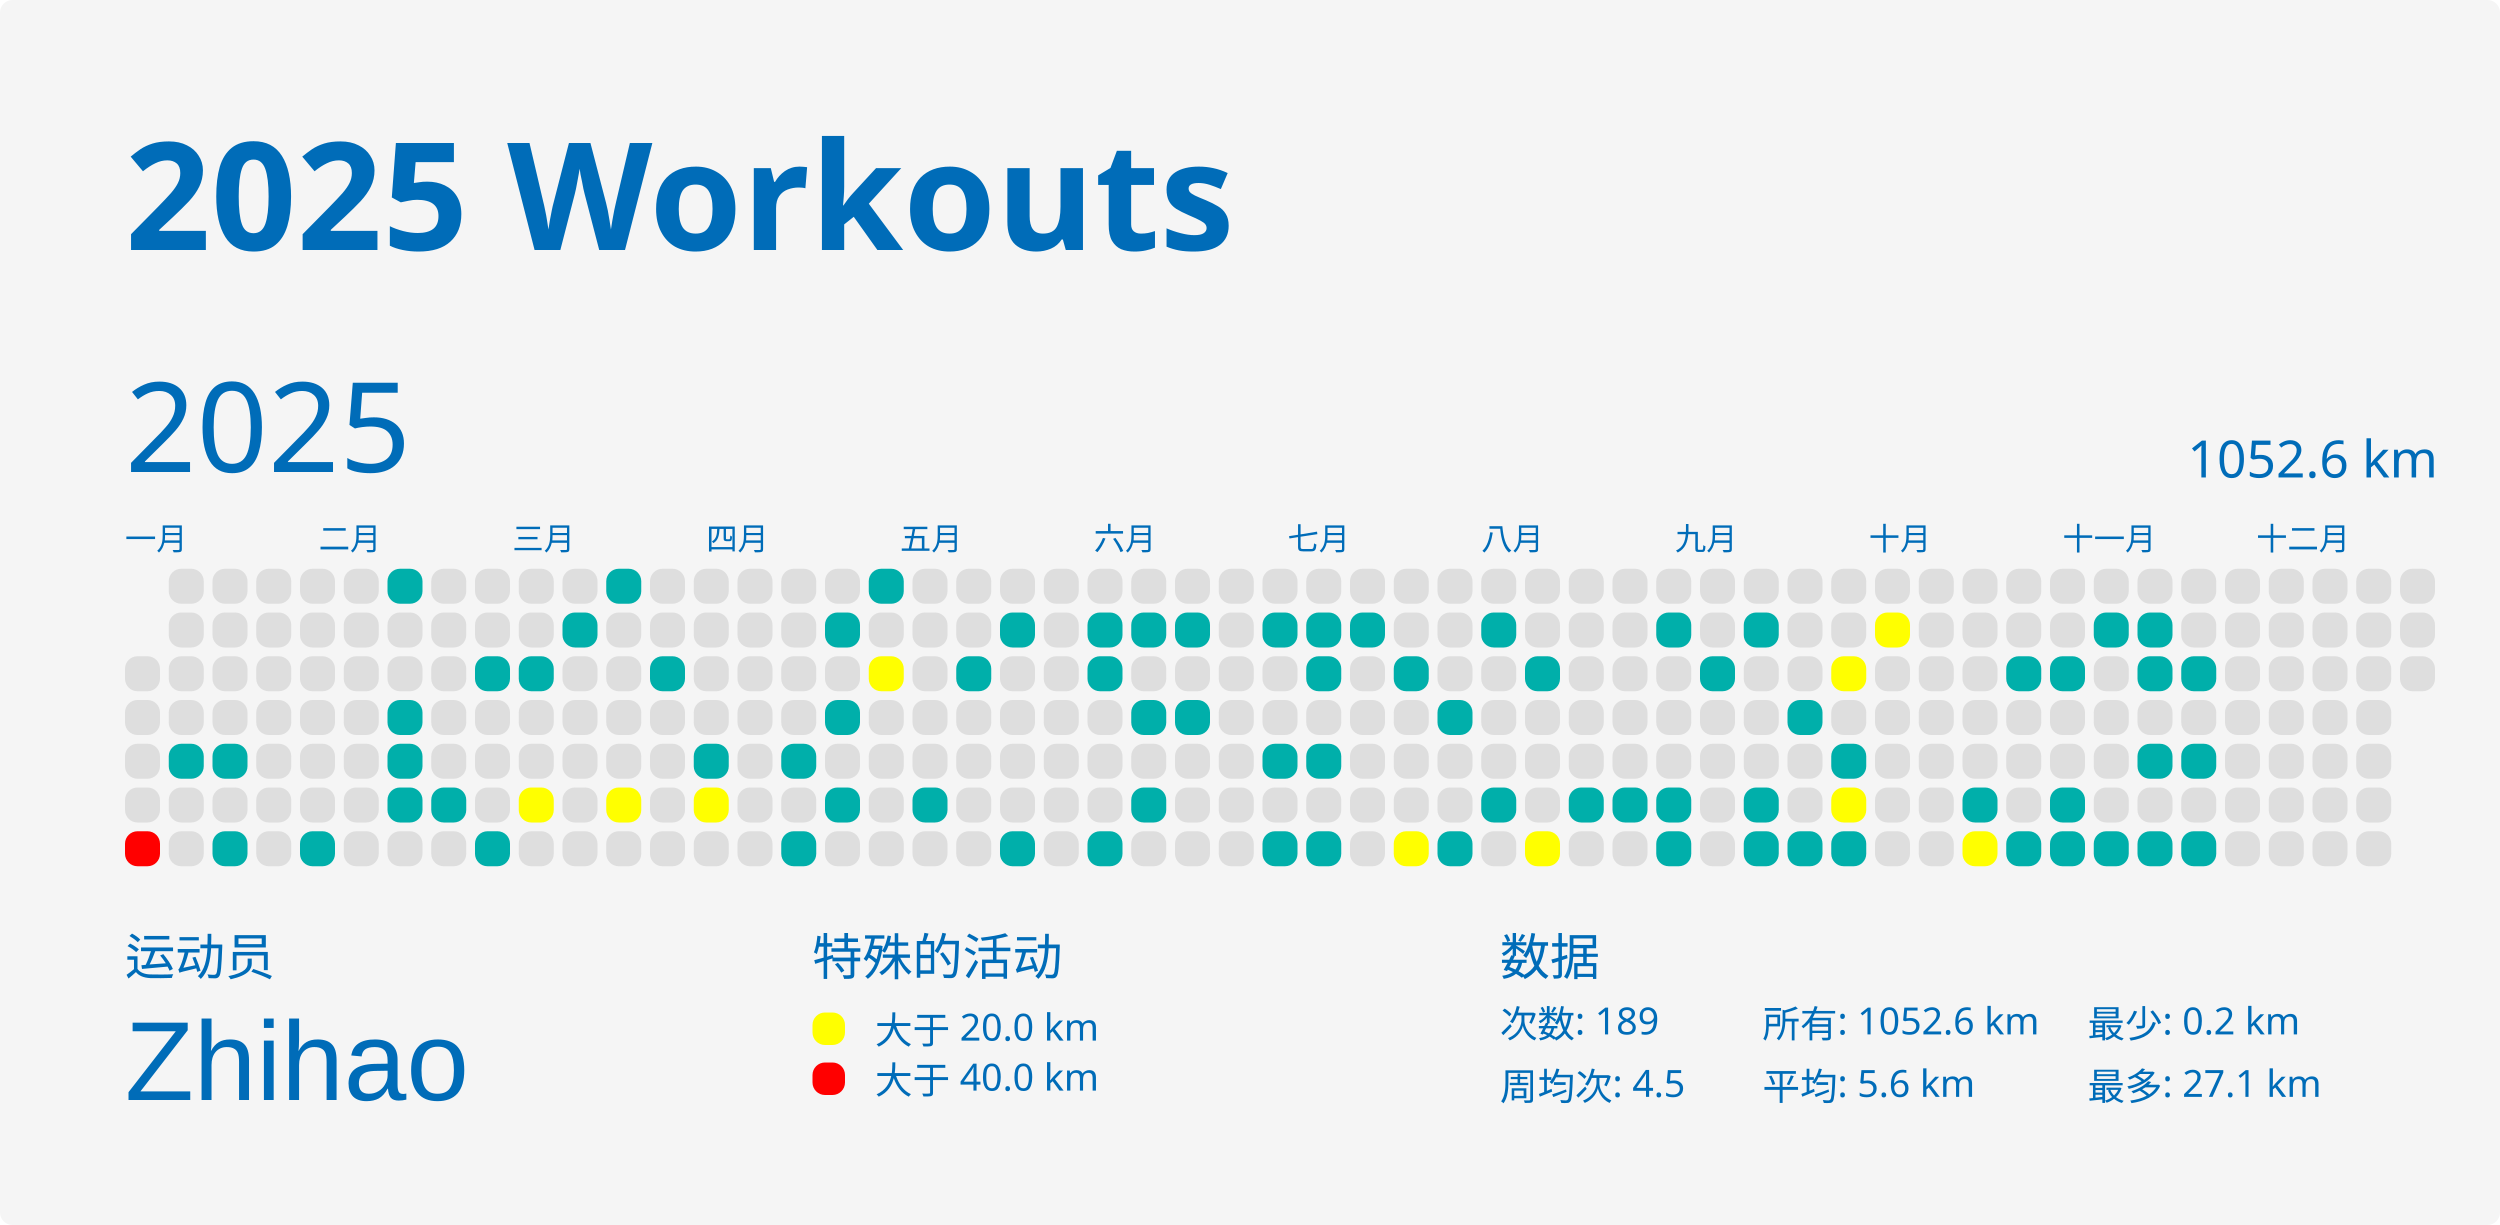
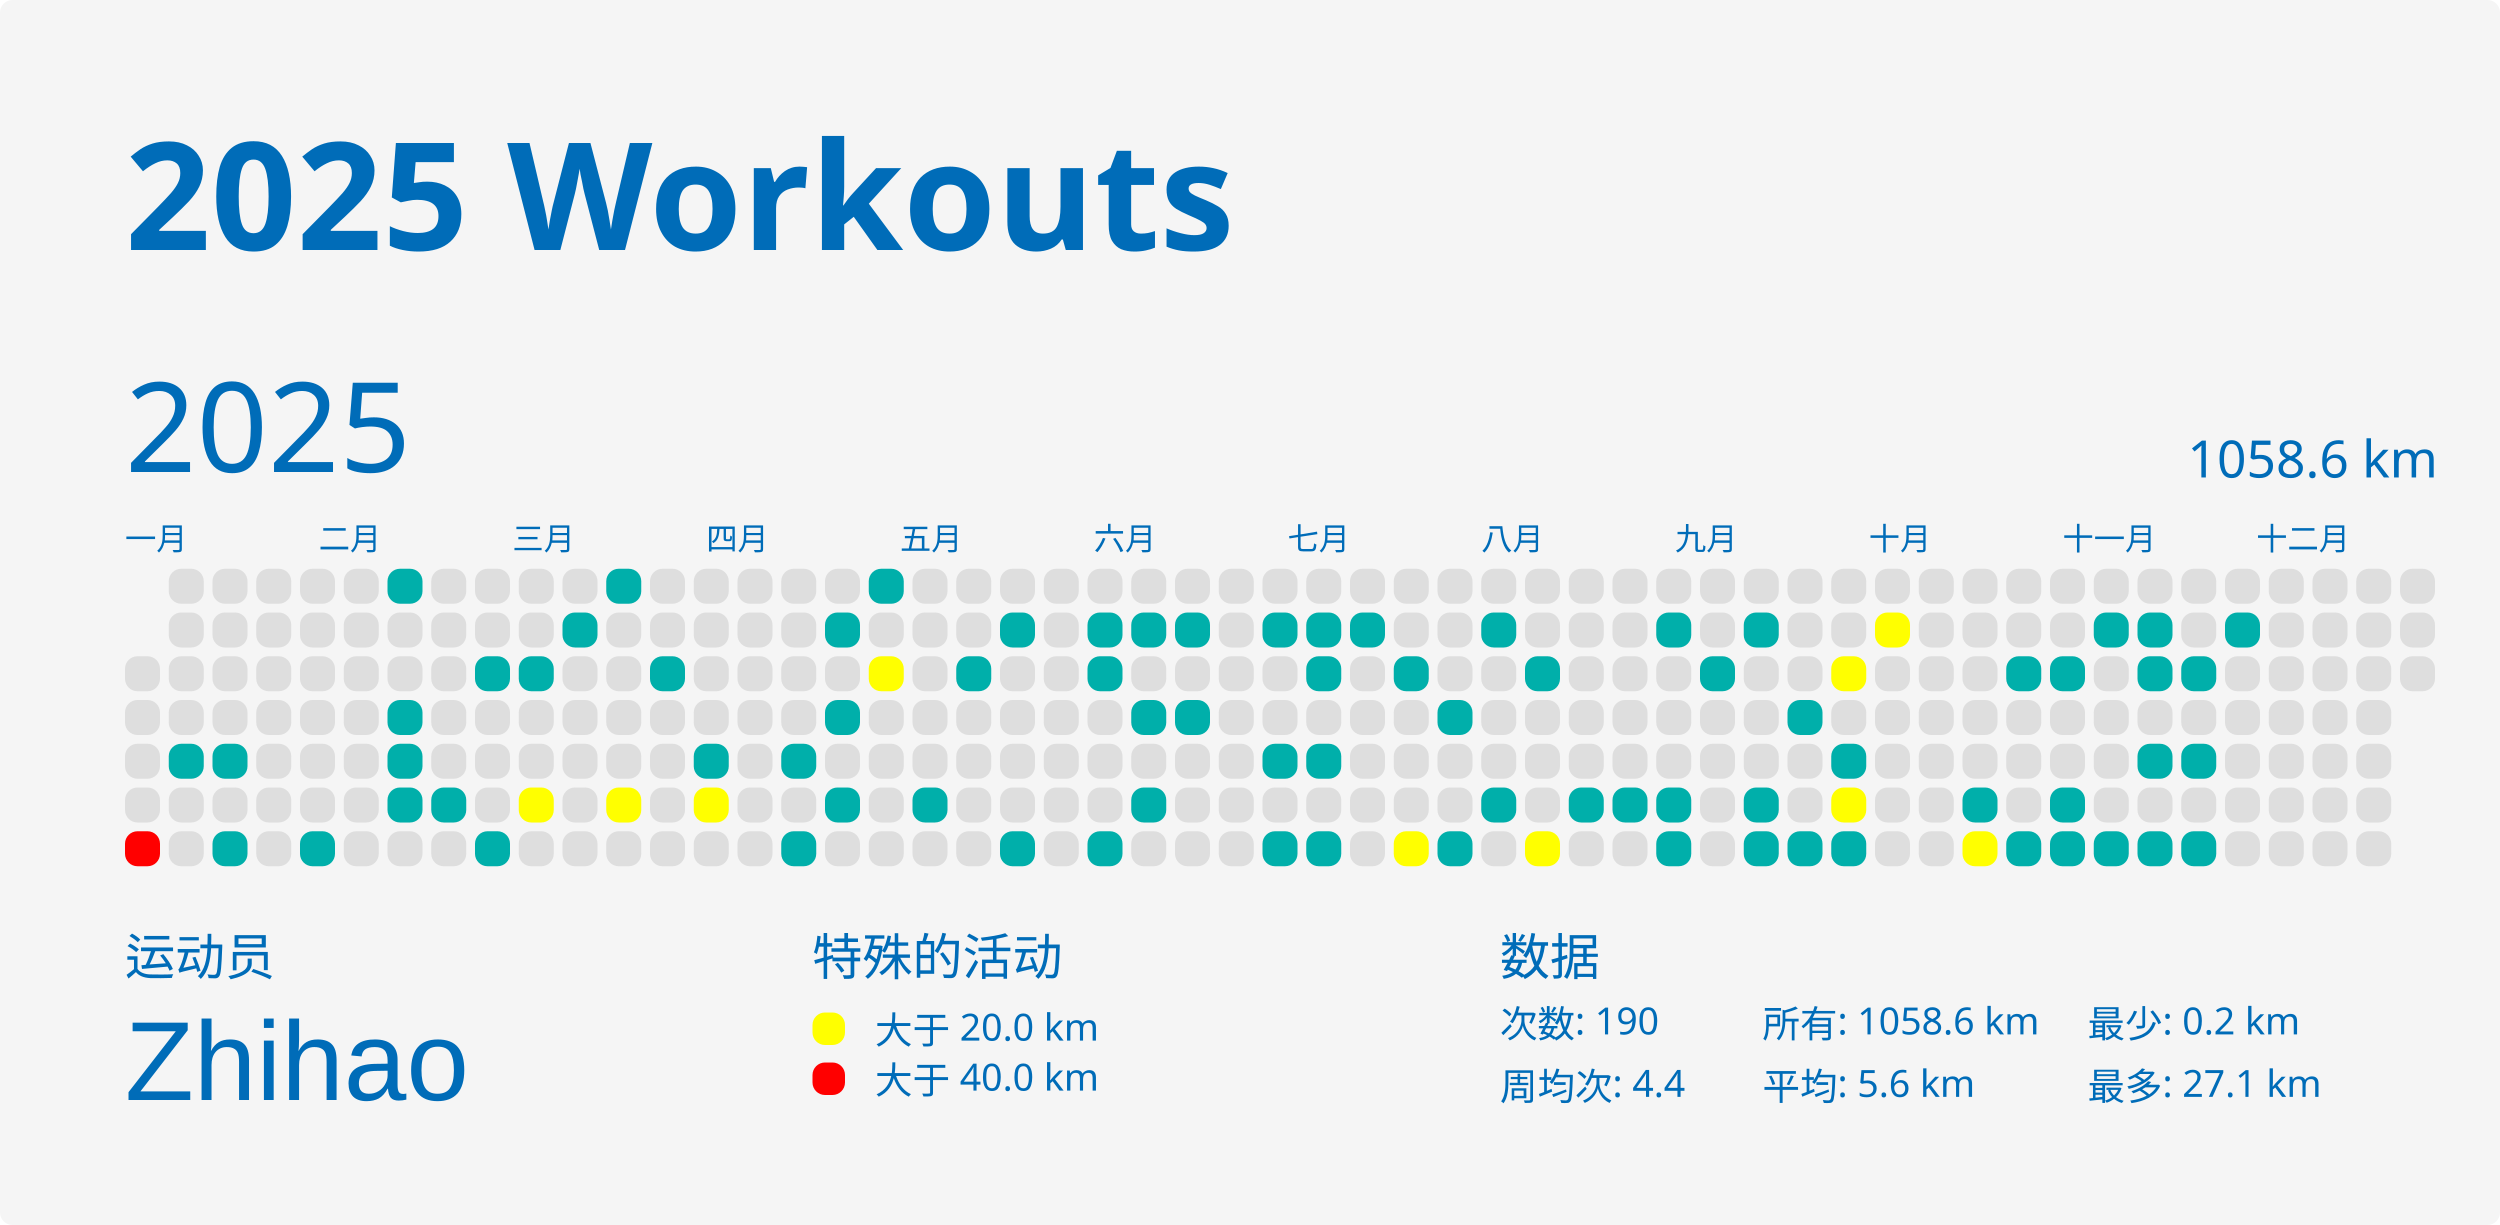
<svg xmlns="http://www.w3.org/2000/svg" baseProfile="full" height="98mm" version="1.1" viewBox="0,0,200,98" width="200mm">
  <defs />
  <rect fill="#f5f5f5" height="98" rx="1" ry="1" width="200" x="0" y="0" />
  <text fill="#006cb8" style="font-size:12px; font-family:MGI-Regular; font-weight:bold;" x="10" y="20">2025 Workouts</text>
  <text fill="#006cb8" style="font-size:4px; font-family:MGI-Regular" x="10" y="78">运动员</text>
  <text fill="#006cb8" style="font-size:9px; font-family:Arial" x="10" y="88">Zhihao</text>
  <text fill="#006cb8" style="font-size:4px; font-family:MGI-Regular" x="65" y="78">特殊的活动</text>
  <rect fill="yellow" height="2.6" rx="1" ry="1" width="2.6" x="65" y="81" />
  <text fill="#006cb8" style="font-size:3px; font-family:MGI-Regular" x="70" y="83.5">大于 20.0 km</text>
  <rect fill="red" height="2.6" rx="1" ry="1" width="2.6" x="65" y="85" />
  <text fill="#006cb8" style="font-size:3px; font-family:MGI-Regular" x="70" y="87.5">大于 40.0 km</text>
  <text fill="#006cb8" style="font-size:4px; font-family:MGI-Regular" x="120" y="78">数据</text>
-   <text fill="#006cb8" style="font-size:3px; font-family:MGI-Regular" x="120" y="83">次数: 189</text>
-   <text fill="#006cb8" style="font-size:3px; font-family:MGI-Regular" x="120" y="88">周均次: 4.5</text>
-   <text fill="#006cb8" style="font-size:3px; font-family:MGI-Regular" x="141" y="83">所有: 1052.6 km</text>
+   <text fill="#006cb8" style="font-size:3px; font-family:MGI-Regular" x="120" y="83">次数: 190</text>
+   <text fill="#006cb8" style="font-size:3px; font-family:MGI-Regular" x="120" y="88">周均次: 4.4</text>
+   <text fill="#006cb8" style="font-size:3px; font-family:MGI-Regular" x="141" y="83">所有: 1058.6 km</text>
  <text fill="#006cb8" style="font-size:3px; font-family:MGI-Regular" x="141" y="88">平均: 5.6 km</text>
  <text fill="#006cb8" style="font-size:3px; font-family:MGI-Regular" x="167" y="83">最少: 0.2 km</text>
  <text fill="#006cb8" style="font-size:3px; font-family:MGI-Regular" x="167" y="88">最多: 27.1 km</text>
  <text dominant-baseline="hanging" fill="#006cb8" style="font-size:10.0px; font-family:MGI-Regular;" x="10" y="30">2025</text>
-   <text dominant-baseline="hanging" fill="#006cb8" style="font-size:4.125px; font-family:MGI-Regular;" x="175" y="35">1052.6 km</text>
+   <text dominant-baseline="hanging" fill="#006cb8" style="font-size:4.125px; font-family:MGI-Regular;" x="175" y="35">1058.6 km</text>
  <text fill="#006cb8" style="font-size:2.5px; font-family:MGI-Regular" x="10.0" y="44">一月</text>
  <text fill="#006cb8" style="font-size:2.5px; font-family:MGI-Regular" x="25.5" y="44">二月</text>
  <text fill="#006cb8" style="font-size:2.5px; font-family:MGI-Regular" x="41.0" y="44">三月</text>
  <text fill="#006cb8" style="font-size:2.5px; font-family:MGI-Regular" x="56.5" y="44">四月</text>
  <text fill="#006cb8" style="font-size:2.5px; font-family:MGI-Regular" x="72.0" y="44">五月</text>
  <text fill="#006cb8" style="font-size:2.5px; font-family:MGI-Regular" x="87.5" y="44">六月</text>
  <text fill="#006cb8" style="font-size:2.5px; font-family:MGI-Regular" x="103.0" y="44">七月</text>
  <text fill="#006cb8" style="font-size:2.5px; font-family:MGI-Regular" x="118.5" y="44">八月</text>
  <text fill="#006cb8" style="font-size:2.5px; font-family:MGI-Regular" x="134.0" y="44">九月</text>
  <text fill="#006cb8" style="font-size:2.5px; font-family:MGI-Regular" x="149.5" y="44">十月</text>
  <text fill="#006cb8" style="font-size:2.5px; font-family:MGI-Regular" x="165.0" y="44">十一月</text>
  <text fill="#006cb8" style="font-size:2.5px; font-family:MGI-Regular" x="180.5" y="44">十二月</text>
  <rect fill="#dedede" height="2.8" rx="1" ry="1" width="2.8" x="10.0" y="52.5" />
  <rect fill="#dedede" height="2.8" rx="1" ry="1" width="2.8" x="10.0" y="56.0" />
  <rect fill="#dedede" height="2.8" rx="1" ry="1" width="2.8" x="10.0" y="59.5" />
  <rect fill="#dedede" height="2.8" rx="1" ry="1" width="2.8" x="10.0" y="63.0" />
  <rect fill="red" height="2.8" rx="1" ry="1" width="2.8" x="10.0" y="66.5" />
  <rect fill="#dedede" height="2.8" rx="1" ry="1" width="2.8" x="13.5" y="45.5" />
  <rect fill="#dedede" height="2.8" rx="1" ry="1" width="2.8" x="13.5" y="49.0" />
  <rect fill="#dedede" height="2.8" rx="1" ry="1" width="2.8" x="13.5" y="52.5" />
  <rect fill="#dedede" height="2.8" rx="1" ry="1" width="2.8" x="13.5" y="56.0" />
  <rect fill="#00AFAA" height="2.8" rx="1" ry="1" width="2.8" x="13.5" y="59.5" />
  <rect fill="#dedede" height="2.8" rx="1" ry="1" width="2.8" x="13.5" y="63.0" />
  <rect fill="#dedede" height="2.8" rx="1" ry="1" width="2.8" x="13.5" y="66.5" />
  <rect fill="#dedede" height="2.8" rx="1" ry="1" width="2.8" x="17.0" y="45.5" />
  <rect fill="#dedede" height="2.8" rx="1" ry="1" width="2.8" x="17.0" y="49.0" />
  <rect fill="#dedede" height="2.8" rx="1" ry="1" width="2.8" x="17.0" y="52.5" />
  <rect fill="#dedede" height="2.8" rx="1" ry="1" width="2.8" x="17.0" y="56.0" />
  <rect fill="#00AFAA" height="2.8" rx="1" ry="1" width="2.8" x="17.0" y="59.5" />
  <rect fill="#dedede" height="2.8" rx="1" ry="1" width="2.8" x="17.0" y="63.0" />
  <rect fill="#00AFAA" height="2.8" rx="1" ry="1" width="2.8" x="17.0" y="66.5" />
  <rect fill="#dedede" height="2.8" rx="1" ry="1" width="2.8" x="20.5" y="45.5" />
  <rect fill="#dedede" height="2.8" rx="1" ry="1" width="2.8" x="20.5" y="49.0" />
  <rect fill="#dedede" height="2.8" rx="1" ry="1" width="2.8" x="20.5" y="52.5" />
  <rect fill="#dedede" height="2.8" rx="1" ry="1" width="2.8" x="20.5" y="56.0" />
  <rect fill="#dedede" height="2.8" rx="1" ry="1" width="2.8" x="20.5" y="59.5" />
  <rect fill="#dedede" height="2.8" rx="1" ry="1" width="2.8" x="20.5" y="63.0" />
  <rect fill="#dedede" height="2.8" rx="1" ry="1" width="2.8" x="20.5" y="66.5" />
  <rect fill="#dedede" height="2.8" rx="1" ry="1" width="2.8" x="24.0" y="45.5" />
  <rect fill="#dedede" height="2.8" rx="1" ry="1" width="2.8" x="24.0" y="49.0" />
  <rect fill="#dedede" height="2.8" rx="1" ry="1" width="2.8" x="24.0" y="52.5" />
  <rect fill="#dedede" height="2.8" rx="1" ry="1" width="2.8" x="24.0" y="56.0" />
  <rect fill="#dedede" height="2.8" rx="1" ry="1" width="2.8" x="24.0" y="59.5" />
  <rect fill="#dedede" height="2.8" rx="1" ry="1" width="2.8" x="24.0" y="63.0" />
  <rect fill="#00AFAA" height="2.8" rx="1" ry="1" width="2.8" x="24.0" y="66.5" />
  <rect fill="#dedede" height="2.8" rx="1" ry="1" width="2.8" x="27.5" y="45.5" />
  <rect fill="#dedede" height="2.8" rx="1" ry="1" width="2.8" x="27.5" y="49.0" />
  <rect fill="#dedede" height="2.8" rx="1" ry="1" width="2.8" x="27.5" y="52.5" />
  <rect fill="#dedede" height="2.8" rx="1" ry="1" width="2.8" x="27.5" y="56.0" />
  <rect fill="#dedede" height="2.8" rx="1" ry="1" width="2.8" x="27.5" y="59.5" />
  <rect fill="#dedede" height="2.8" rx="1" ry="1" width="2.8" x="27.5" y="63.0" />
  <rect fill="#dedede" height="2.8" rx="1" ry="1" width="2.8" x="27.5" y="66.5" />
  <rect fill="#00AFAA" height="2.8" rx="1" ry="1" width="2.8" x="31.0" y="45.5" />
  <rect fill="#dedede" height="2.8" rx="1" ry="1" width="2.8" x="31.0" y="49.0" />
  <rect fill="#dedede" height="2.8" rx="1" ry="1" width="2.8" x="31.0" y="52.5" />
  <rect fill="#00AFAA" height="2.8" rx="1" ry="1" width="2.8" x="31.0" y="56.0" />
  <rect fill="#00AFAA" height="2.8" rx="1" ry="1" width="2.8" x="31.0" y="59.5" />
  <rect fill="#00AFAA" height="2.8" rx="1" ry="1" width="2.8" x="31.0" y="63.0" />
  <rect fill="#dedede" height="2.8" rx="1" ry="1" width="2.8" x="31.0" y="66.5" />
  <rect fill="#dedede" height="2.8" rx="1" ry="1" width="2.8" x="34.5" y="45.5" />
  <rect fill="#dedede" height="2.8" rx="1" ry="1" width="2.8" x="34.5" y="49.0" />
  <rect fill="#dedede" height="2.8" rx="1" ry="1" width="2.8" x="34.5" y="52.5" />
  <rect fill="#dedede" height="2.8" rx="1" ry="1" width="2.8" x="34.5" y="56.0" />
  <rect fill="#dedede" height="2.8" rx="1" ry="1" width="2.8" x="34.5" y="59.5" />
  <rect fill="#00AFAA" height="2.8" rx="1" ry="1" width="2.8" x="34.5" y="63.0" />
  <rect fill="#dedede" height="2.8" rx="1" ry="1" width="2.8" x="34.5" y="66.5" />
  <rect fill="#dedede" height="2.8" rx="1" ry="1" width="2.8" x="38.0" y="45.5" />
  <rect fill="#dedede" height="2.8" rx="1" ry="1" width="2.8" x="38.0" y="49.0" />
  <rect fill="#00AFAA" height="2.8" rx="1" ry="1" width="2.8" x="38.0" y="52.5" />
  <rect fill="#dedede" height="2.8" rx="1" ry="1" width="2.8" x="38.0" y="56.0" />
  <rect fill="#dedede" height="2.8" rx="1" ry="1" width="2.8" x="38.0" y="59.5" />
  <rect fill="#dedede" height="2.8" rx="1" ry="1" width="2.8" x="38.0" y="63.0" />
  <rect fill="#00AFAA" height="2.8" rx="1" ry="1" width="2.8" x="38.0" y="66.5" />
  <rect fill="#dedede" height="2.8" rx="1" ry="1" width="2.8" x="41.5" y="45.5" />
  <rect fill="#dedede" height="2.8" rx="1" ry="1" width="2.8" x="41.5" y="49.0" />
  <rect fill="#00AFAA" height="2.8" rx="1" ry="1" width="2.8" x="41.5" y="52.5" />
  <rect fill="#dedede" height="2.8" rx="1" ry="1" width="2.8" x="41.5" y="56.0" />
  <rect fill="#dedede" height="2.8" rx="1" ry="1" width="2.8" x="41.5" y="59.5" />
  <rect fill="yellow" height="2.8" rx="1" ry="1" width="2.8" x="41.5" y="63.0" />
  <rect fill="#dedede" height="2.8" rx="1" ry="1" width="2.8" x="41.5" y="66.5" />
  <rect fill="#dedede" height="2.8" rx="1" ry="1" width="2.8" x="45.0" y="45.5" />
  <rect fill="#00AFAA" height="2.8" rx="1" ry="1" width="2.8" x="45.0" y="49.0" />
  <rect fill="#dedede" height="2.8" rx="1" ry="1" width="2.8" x="45.0" y="52.5" />
  <rect fill="#dedede" height="2.8" rx="1" ry="1" width="2.8" x="45.0" y="56.0" />
  <rect fill="#dedede" height="2.8" rx="1" ry="1" width="2.8" x="45.0" y="59.5" />
  <rect fill="#dedede" height="2.8" rx="1" ry="1" width="2.8" x="45.0" y="63.0" />
  <rect fill="#dedede" height="2.8" rx="1" ry="1" width="2.8" x="45.0" y="66.5" />
  <rect fill="#00AFAA" height="2.8" rx="1" ry="1" width="2.8" x="48.5" y="45.5" />
  <rect fill="#dedede" height="2.8" rx="1" ry="1" width="2.8" x="48.5" y="49.0" />
  <rect fill="#dedede" height="2.8" rx="1" ry="1" width="2.8" x="48.5" y="52.5" />
  <rect fill="#dedede" height="2.8" rx="1" ry="1" width="2.8" x="48.5" y="56.0" />
  <rect fill="#dedede" height="2.8" rx="1" ry="1" width="2.8" x="48.5" y="59.5" />
  <rect fill="yellow" height="2.8" rx="1" ry="1" width="2.8" x="48.5" y="63.0" />
  <rect fill="#dedede" height="2.8" rx="1" ry="1" width="2.8" x="48.5" y="66.5" />
  <rect fill="#dedede" height="2.8" rx="1" ry="1" width="2.8" x="52.0" y="45.5" />
  <rect fill="#dedede" height="2.8" rx="1" ry="1" width="2.8" x="52.0" y="49.0" />
  <rect fill="#00AFAA" height="2.8" rx="1" ry="1" width="2.8" x="52.0" y="52.5" />
  <rect fill="#dedede" height="2.8" rx="1" ry="1" width="2.8" x="52.0" y="56.0" />
  <rect fill="#dedede" height="2.8" rx="1" ry="1" width="2.8" x="52.0" y="59.5" />
  <rect fill="#dedede" height="2.8" rx="1" ry="1" width="2.8" x="52.0" y="63.0" />
  <rect fill="#dedede" height="2.8" rx="1" ry="1" width="2.8" x="52.0" y="66.5" />
  <rect fill="#dedede" height="2.8" rx="1" ry="1" width="2.8" x="55.5" y="45.5" />
  <rect fill="#dedede" height="2.8" rx="1" ry="1" width="2.8" x="55.5" y="49.0" />
  <rect fill="#dedede" height="2.8" rx="1" ry="1" width="2.8" x="55.5" y="52.5" />
  <rect fill="#dedede" height="2.8" rx="1" ry="1" width="2.8" x="55.5" y="56.0" />
  <rect fill="#00AFAA" height="2.8" rx="1" ry="1" width="2.8" x="55.5" y="59.5" />
  <rect fill="yellow" height="2.8" rx="1" ry="1" width="2.8" x="55.5" y="63.0" />
  <rect fill="#dedede" height="2.8" rx="1" ry="1" width="2.8" x="55.5" y="66.5" />
  <rect fill="#dedede" height="2.8" rx="1" ry="1" width="2.8" x="59.0" y="45.5" />
  <rect fill="#dedede" height="2.8" rx="1" ry="1" width="2.8" x="59.0" y="49.0" />
  <rect fill="#dedede" height="2.8" rx="1" ry="1" width="2.8" x="59.0" y="52.5" />
  <rect fill="#dedede" height="2.8" rx="1" ry="1" width="2.8" x="59.0" y="56.0" />
  <rect fill="#dedede" height="2.8" rx="1" ry="1" width="2.8" x="59.0" y="59.5" />
  <rect fill="#dedede" height="2.8" rx="1" ry="1" width="2.8" x="59.0" y="63.0" />
  <rect fill="#dedede" height="2.8" rx="1" ry="1" width="2.8" x="59.0" y="66.5" />
  <rect fill="#dedede" height="2.8" rx="1" ry="1" width="2.8" x="62.5" y="45.5" />
  <rect fill="#dedede" height="2.8" rx="1" ry="1" width="2.8" x="62.5" y="49.0" />
  <rect fill="#dedede" height="2.8" rx="1" ry="1" width="2.8" x="62.5" y="52.5" />
  <rect fill="#dedede" height="2.8" rx="1" ry="1" width="2.8" x="62.5" y="56.0" />
  <rect fill="#00AFAA" height="2.8" rx="1" ry="1" width="2.8" x="62.5" y="59.5" />
  <rect fill="#dedede" height="2.8" rx="1" ry="1" width="2.8" x="62.5" y="63.0" />
  <rect fill="#00AFAA" height="2.8" rx="1" ry="1" width="2.8" x="62.5" y="66.5" />
  <rect fill="#dedede" height="2.8" rx="1" ry="1" width="2.8" x="66.0" y="45.5" />
  <rect fill="#00AFAA" height="2.8" rx="1" ry="1" width="2.8" x="66.0" y="49.0" />
  <rect fill="#dedede" height="2.8" rx="1" ry="1" width="2.8" x="66.0" y="52.5" />
  <rect fill="#00AFAA" height="2.8" rx="1" ry="1" width="2.8" x="66.0" y="56.0" />
  <rect fill="#dedede" height="2.8" rx="1" ry="1" width="2.8" x="66.0" y="59.5" />
  <rect fill="#00AFAA" height="2.8" rx="1" ry="1" width="2.8" x="66.0" y="63.0" />
  <rect fill="#dedede" height="2.8" rx="1" ry="1" width="2.8" x="66.0" y="66.5" />
  <rect fill="#00AFAA" height="2.8" rx="1" ry="1" width="2.8" x="69.5" y="45.5" />
  <rect fill="#dedede" height="2.8" rx="1" ry="1" width="2.8" x="69.5" y="49.0" />
  <rect fill="yellow" height="2.8" rx="1" ry="1" width="2.8" x="69.5" y="52.5" />
  <rect fill="#dedede" height="2.8" rx="1" ry="1" width="2.8" x="69.5" y="56.0" />
  <rect fill="#dedede" height="2.8" rx="1" ry="1" width="2.8" x="69.5" y="59.5" />
  <rect fill="#dedede" height="2.8" rx="1" ry="1" width="2.8" x="69.5" y="63.0" />
  <rect fill="#dedede" height="2.8" rx="1" ry="1" width="2.8" x="69.5" y="66.5" />
  <rect fill="#dedede" height="2.8" rx="1" ry="1" width="2.8" x="73.0" y="45.5" />
  <rect fill="#dedede" height="2.8" rx="1" ry="1" width="2.8" x="73.0" y="49.0" />
  <rect fill="#dedede" height="2.8" rx="1" ry="1" width="2.8" x="73.0" y="52.5" />
  <rect fill="#dedede" height="2.8" rx="1" ry="1" width="2.8" x="73.0" y="56.0" />
  <rect fill="#dedede" height="2.8" rx="1" ry="1" width="2.8" x="73.0" y="59.5" />
  <rect fill="#00AFAA" height="2.8" rx="1" ry="1" width="2.8" x="73.0" y="63.0" />
  <rect fill="#dedede" height="2.8" rx="1" ry="1" width="2.8" x="73.0" y="66.5" />
  <rect fill="#dedede" height="2.8" rx="1" ry="1" width="2.8" x="76.5" y="45.5" />
  <rect fill="#dedede" height="2.8" rx="1" ry="1" width="2.8" x="76.5" y="49.0" />
  <rect fill="#00AFAA" height="2.8" rx="1" ry="1" width="2.8" x="76.5" y="52.5" />
  <rect fill="#dedede" height="2.8" rx="1" ry="1" width="2.8" x="76.5" y="56.0" />
  <rect fill="#dedede" height="2.8" rx="1" ry="1" width="2.8" x="76.5" y="59.5" />
  <rect fill="#dedede" height="2.8" rx="1" ry="1" width="2.8" x="76.5" y="63.0" />
  <rect fill="#dedede" height="2.8" rx="1" ry="1" width="2.8" x="76.5" y="66.5" />
  <rect fill="#dedede" height="2.8" rx="1" ry="1" width="2.8" x="80.0" y="45.5" />
  <rect fill="#00AFAA" height="2.8" rx="1" ry="1" width="2.8" x="80.0" y="49.0" />
  <rect fill="#dedede" height="2.8" rx="1" ry="1" width="2.8" x="80.0" y="52.5" />
  <rect fill="#dedede" height="2.8" rx="1" ry="1" width="2.8" x="80.0" y="56.0" />
  <rect fill="#dedede" height="2.8" rx="1" ry="1" width="2.8" x="80.0" y="59.5" />
  <rect fill="#dedede" height="2.8" rx="1" ry="1" width="2.8" x="80.0" y="63.0" />
  <rect fill="#00AFAA" height="2.8" rx="1" ry="1" width="2.8" x="80.0" y="66.5" />
  <rect fill="#dedede" height="2.8" rx="1" ry="1" width="2.8" x="83.5" y="45.5" />
  <rect fill="#dedede" height="2.8" rx="1" ry="1" width="2.8" x="83.5" y="49.0" />
  <rect fill="#dedede" height="2.8" rx="1" ry="1" width="2.8" x="83.5" y="52.5" />
  <rect fill="#dedede" height="2.8" rx="1" ry="1" width="2.8" x="83.5" y="56.0" />
  <rect fill="#dedede" height="2.8" rx="1" ry="1" width="2.8" x="83.5" y="59.5" />
  <rect fill="#dedede" height="2.8" rx="1" ry="1" width="2.8" x="83.5" y="63.0" />
  <rect fill="#dedede" height="2.8" rx="1" ry="1" width="2.8" x="83.5" y="66.5" />
  <rect fill="#dedede" height="2.8" rx="1" ry="1" width="2.8" x="87.0" y="45.5" />
  <rect fill="#00AFAA" height="2.8" rx="1" ry="1" width="2.8" x="87.0" y="49.0" />
  <rect fill="#00AFAA" height="2.8" rx="1" ry="1" width="2.8" x="87.0" y="52.5" />
  <rect fill="#dedede" height="2.8" rx="1" ry="1" width="2.8" x="87.0" y="56.0" />
  <rect fill="#dedede" height="2.8" rx="1" ry="1" width="2.8" x="87.0" y="59.5" />
  <rect fill="#dedede" height="2.8" rx="1" ry="1" width="2.8" x="87.0" y="63.0" />
  <rect fill="#00AFAA" height="2.8" rx="1" ry="1" width="2.8" x="87.0" y="66.5" />
  <rect fill="#dedede" height="2.8" rx="1" ry="1" width="2.8" x="90.5" y="45.5" />
  <rect fill="#00AFAA" height="2.8" rx="1" ry="1" width="2.8" x="90.5" y="49.0" />
  <rect fill="#dedede" height="2.8" rx="1" ry="1" width="2.8" x="90.5" y="52.5" />
  <rect fill="#00AFAA" height="2.8" rx="1" ry="1" width="2.8" x="90.5" y="56.0" />
  <rect fill="#dedede" height="2.8" rx="1" ry="1" width="2.8" x="90.5" y="59.5" />
  <rect fill="#00AFAA" height="2.8" rx="1" ry="1" width="2.8" x="90.5" y="63.0" />
  <rect fill="#dedede" height="2.8" rx="1" ry="1" width="2.8" x="90.5" y="66.5" />
  <rect fill="#dedede" height="2.8" rx="1" ry="1" width="2.8" x="94.0" y="45.5" />
  <rect fill="#00AFAA" height="2.8" rx="1" ry="1" width="2.8" x="94.0" y="49.0" />
  <rect fill="#dedede" height="2.8" rx="1" ry="1" width="2.8" x="94.0" y="52.5" />
  <rect fill="#00AFAA" height="2.8" rx="1" ry="1" width="2.8" x="94.0" y="56.0" />
  <rect fill="#dedede" height="2.8" rx="1" ry="1" width="2.8" x="94.0" y="59.5" />
  <rect fill="#dedede" height="2.8" rx="1" ry="1" width="2.8" x="94.0" y="63.0" />
  <rect fill="#dedede" height="2.8" rx="1" ry="1" width="2.8" x="94.0" y="66.5" />
  <rect fill="#dedede" height="2.8" rx="1" ry="1" width="2.8" x="97.5" y="45.5" />
  <rect fill="#dedede" height="2.8" rx="1" ry="1" width="2.8" x="97.5" y="49.0" />
  <rect fill="#dedede" height="2.8" rx="1" ry="1" width="2.8" x="97.5" y="52.5" />
  <rect fill="#dedede" height="2.8" rx="1" ry="1" width="2.8" x="97.5" y="56.0" />
  <rect fill="#dedede" height="2.8" rx="1" ry="1" width="2.8" x="97.5" y="59.5" />
  <rect fill="#dedede" height="2.8" rx="1" ry="1" width="2.8" x="97.5" y="63.0" />
  <rect fill="#dedede" height="2.8" rx="1" ry="1" width="2.8" x="97.5" y="66.5" />
  <rect fill="#dedede" height="2.8" rx="1" ry="1" width="2.8" x="101.0" y="45.5" />
  <rect fill="#00AFAA" height="2.8" rx="1" ry="1" width="2.8" x="101.0" y="49.0" />
  <rect fill="#dedede" height="2.8" rx="1" ry="1" width="2.8" x="101.0" y="52.5" />
  <rect fill="#dedede" height="2.8" rx="1" ry="1" width="2.8" x="101.0" y="56.0" />
  <rect fill="#00AFAA" height="2.8" rx="1" ry="1" width="2.8" x="101.0" y="59.5" />
  <rect fill="#dedede" height="2.8" rx="1" ry="1" width="2.8" x="101.0" y="63.0" />
  <rect fill="#00AFAA" height="2.8" rx="1" ry="1" width="2.8" x="101.0" y="66.5" />
  <rect fill="#dedede" height="2.8" rx="1" ry="1" width="2.8" x="104.5" y="45.5" />
  <rect fill="#00AFAA" height="2.8" rx="1" ry="1" width="2.8" x="104.5" y="49.0" />
  <rect fill="#00AFAA" height="2.8" rx="1" ry="1" width="2.8" x="104.5" y="52.5" />
  <rect fill="#dedede" height="2.8" rx="1" ry="1" width="2.8" x="104.5" y="56.0" />
  <rect fill="#00AFAA" height="2.8" rx="1" ry="1" width="2.8" x="104.5" y="59.5" />
  <rect fill="#dedede" height="2.8" rx="1" ry="1" width="2.8" x="104.5" y="63.0" />
  <rect fill="#00AFAA" height="2.8" rx="1" ry="1" width="2.8" x="104.5" y="66.5" />
  <rect fill="#dedede" height="2.8" rx="1" ry="1" width="2.8" x="108.0" y="45.5" />
  <rect fill="#00AFAA" height="2.8" rx="1" ry="1" width="2.8" x="108.0" y="49.0" />
  <rect fill="#dedede" height="2.8" rx="1" ry="1" width="2.8" x="108.0" y="52.5" />
  <rect fill="#dedede" height="2.8" rx="1" ry="1" width="2.8" x="108.0" y="56.0" />
  <rect fill="#dedede" height="2.8" rx="1" ry="1" width="2.8" x="108.0" y="59.5" />
  <rect fill="#dedede" height="2.8" rx="1" ry="1" width="2.8" x="108.0" y="63.0" />
  <rect fill="#dedede" height="2.8" rx="1" ry="1" width="2.8" x="108.0" y="66.5" />
  <rect fill="#dedede" height="2.8" rx="1" ry="1" width="2.8" x="111.5" y="45.5" />
  <rect fill="#dedede" height="2.8" rx="1" ry="1" width="2.8" x="111.5" y="49.0" />
  <rect fill="#00AFAA" height="2.8" rx="1" ry="1" width="2.8" x="111.5" y="52.5" />
  <rect fill="#dedede" height="2.8" rx="1" ry="1" width="2.8" x="111.5" y="56.0" />
  <rect fill="#dedede" height="2.8" rx="1" ry="1" width="2.8" x="111.5" y="59.5" />
  <rect fill="#dedede" height="2.8" rx="1" ry="1" width="2.8" x="111.5" y="63.0" />
  <rect fill="yellow" height="2.8" rx="1" ry="1" width="2.8" x="111.5" y="66.5" />
  <rect fill="#dedede" height="2.8" rx="1" ry="1" width="2.8" x="115.0" y="45.5" />
  <rect fill="#dedede" height="2.8" rx="1" ry="1" width="2.8" x="115.0" y="49.0" />
  <rect fill="#dedede" height="2.8" rx="1" ry="1" width="2.8" x="115.0" y="52.5" />
  <rect fill="#00AFAA" height="2.8" rx="1" ry="1" width="2.8" x="115.0" y="56.0" />
  <rect fill="#dedede" height="2.8" rx="1" ry="1" width="2.8" x="115.0" y="59.5" />
  <rect fill="#dedede" height="2.8" rx="1" ry="1" width="2.8" x="115.0" y="63.0" />
  <rect fill="#00AFAA" height="2.8" rx="1" ry="1" width="2.8" x="115.0" y="66.5" />
  <rect fill="#dedede" height="2.8" rx="1" ry="1" width="2.8" x="118.5" y="45.5" />
  <rect fill="#00AFAA" height="2.8" rx="1" ry="1" width="2.8" x="118.5" y="49.0" />
  <rect fill="#dedede" height="2.8" rx="1" ry="1" width="2.8" x="118.5" y="52.5" />
  <rect fill="#dedede" height="2.8" rx="1" ry="1" width="2.8" x="118.5" y="56.0" />
  <rect fill="#dedede" height="2.8" rx="1" ry="1" width="2.8" x="118.5" y="59.5" />
  <rect fill="#00AFAA" height="2.8" rx="1" ry="1" width="2.8" x="118.5" y="63.0" />
  <rect fill="#dedede" height="2.8" rx="1" ry="1" width="2.8" x="118.5" y="66.5" />
  <rect fill="#dedede" height="2.8" rx="1" ry="1" width="2.8" x="122.0" y="45.5" />
  <rect fill="#dedede" height="2.8" rx="1" ry="1" width="2.8" x="122.0" y="49.0" />
  <rect fill="#00AFAA" height="2.8" rx="1" ry="1" width="2.8" x="122.0" y="52.5" />
  <rect fill="#dedede" height="2.8" rx="1" ry="1" width="2.8" x="122.0" y="56.0" />
  <rect fill="#dedede" height="2.8" rx="1" ry="1" width="2.8" x="122.0" y="59.5" />
  <rect fill="#dedede" height="2.8" rx="1" ry="1" width="2.8" x="122.0" y="63.0" />
  <rect fill="yellow" height="2.8" rx="1" ry="1" width="2.8" x="122.0" y="66.5" />
  <rect fill="#dedede" height="2.8" rx="1" ry="1" width="2.8" x="125.5" y="45.5" />
  <rect fill="#dedede" height="2.8" rx="1" ry="1" width="2.8" x="125.5" y="49.0" />
  <rect fill="#dedede" height="2.8" rx="1" ry="1" width="2.8" x="125.5" y="52.5" />
  <rect fill="#dedede" height="2.8" rx="1" ry="1" width="2.8" x="125.5" y="56.0" />
  <rect fill="#dedede" height="2.8" rx="1" ry="1" width="2.8" x="125.5" y="59.5" />
  <rect fill="#00AFAA" height="2.8" rx="1" ry="1" width="2.8" x="125.5" y="63.0" />
  <rect fill="#dedede" height="2.8" rx="1" ry="1" width="2.8" x="125.5" y="66.5" />
  <rect fill="#dedede" height="2.8" rx="1" ry="1" width="2.8" x="129.0" y="45.5" />
  <rect fill="#dedede" height="2.8" rx="1" ry="1" width="2.8" x="129.0" y="49.0" />
  <rect fill="#dedede" height="2.8" rx="1" ry="1" width="2.8" x="129.0" y="52.5" />
  <rect fill="#dedede" height="2.8" rx="1" ry="1" width="2.8" x="129.0" y="56.0" />
  <rect fill="#dedede" height="2.8" rx="1" ry="1" width="2.8" x="129.0" y="59.5" />
  <rect fill="#00AFAA" height="2.8" rx="1" ry="1" width="2.8" x="129.0" y="63.0" />
  <rect fill="#dedede" height="2.8" rx="1" ry="1" width="2.8" x="129.0" y="66.5" />
  <rect fill="#dedede" height="2.8" rx="1" ry="1" width="2.8" x="132.5" y="45.5" />
  <rect fill="#00AFAA" height="2.8" rx="1" ry="1" width="2.8" x="132.5" y="49.0" />
  <rect fill="#dedede" height="2.8" rx="1" ry="1" width="2.8" x="132.5" y="52.5" />
  <rect fill="#dedede" height="2.8" rx="1" ry="1" width="2.8" x="132.5" y="56.0" />
  <rect fill="#dedede" height="2.8" rx="1" ry="1" width="2.8" x="132.5" y="59.5" />
  <rect fill="#00AFAA" height="2.8" rx="1" ry="1" width="2.8" x="132.5" y="63.0" />
  <rect fill="#00AFAA" height="2.8" rx="1" ry="1" width="2.8" x="132.5" y="66.5" />
  <rect fill="#dedede" height="2.8" rx="1" ry="1" width="2.8" x="136.0" y="45.5" />
  <rect fill="#dedede" height="2.8" rx="1" ry="1" width="2.8" x="136.0" y="49.0" />
  <rect fill="#00AFAA" height="2.8" rx="1" ry="1" width="2.8" x="136.0" y="52.5" />
  <rect fill="#dedede" height="2.8" rx="1" ry="1" width="2.8" x="136.0" y="56.0" />
  <rect fill="#dedede" height="2.8" rx="1" ry="1" width="2.8" x="136.0" y="59.5" />
  <rect fill="#dedede" height="2.8" rx="1" ry="1" width="2.8" x="136.0" y="63.0" />
  <rect fill="#dedede" height="2.8" rx="1" ry="1" width="2.8" x="136.0" y="66.5" />
  <rect fill="#dedede" height="2.8" rx="1" ry="1" width="2.8" x="139.5" y="45.5" />
  <rect fill="#00AFAA" height="2.8" rx="1" ry="1" width="2.8" x="139.5" y="49.0" />
  <rect fill="#dedede" height="2.8" rx="1" ry="1" width="2.8" x="139.5" y="52.5" />
  <rect fill="#dedede" height="2.8" rx="1" ry="1" width="2.8" x="139.5" y="56.0" />
  <rect fill="#dedede" height="2.8" rx="1" ry="1" width="2.8" x="139.5" y="59.5" />
  <rect fill="#00AFAA" height="2.8" rx="1" ry="1" width="2.8" x="139.5" y="63.0" />
  <rect fill="#00AFAA" height="2.8" rx="1" ry="1" width="2.8" x="139.5" y="66.5" />
  <rect fill="#dedede" height="2.8" rx="1" ry="1" width="2.8" x="143.0" y="45.5" />
  <rect fill="#dedede" height="2.8" rx="1" ry="1" width="2.8" x="143.0" y="49.0" />
  <rect fill="#dedede" height="2.8" rx="1" ry="1" width="2.8" x="143.0" y="52.5" />
  <rect fill="#00AFAA" height="2.8" rx="1" ry="1" width="2.8" x="143.0" y="56.0" />
  <rect fill="#dedede" height="2.8" rx="1" ry="1" width="2.8" x="143.0" y="59.5" />
  <rect fill="#dedede" height="2.8" rx="1" ry="1" width="2.8" x="143.0" y="63.0" />
  <rect fill="#00AFAA" height="2.8" rx="1" ry="1" width="2.8" x="143.0" y="66.5" />
  <rect fill="#dedede" height="2.8" rx="1" ry="1" width="2.8" x="146.5" y="45.5" />
  <rect fill="#dedede" height="2.8" rx="1" ry="1" width="2.8" x="146.5" y="49.0" />
  <rect fill="yellow" height="2.8" rx="1" ry="1" width="2.8" x="146.5" y="52.5" />
  <rect fill="#dedede" height="2.8" rx="1" ry="1" width="2.8" x="146.5" y="56.0" />
  <rect fill="#00AFAA" height="2.8" rx="1" ry="1" width="2.8" x="146.5" y="59.5" />
  <rect fill="yellow" height="2.8" rx="1" ry="1" width="2.8" x="146.5" y="63.0" />
  <rect fill="#00AFAA" height="2.8" rx="1" ry="1" width="2.8" x="146.5" y="66.5" />
  <rect fill="#dedede" height="2.8" rx="1" ry="1" width="2.8" x="150.0" y="45.5" />
  <rect fill="yellow" height="2.8" rx="1" ry="1" width="2.8" x="150.0" y="49.0" />
  <rect fill="#dedede" height="2.8" rx="1" ry="1" width="2.8" x="150.0" y="52.5" />
  <rect fill="#dedede" height="2.8" rx="1" ry="1" width="2.8" x="150.0" y="56.0" />
  <rect fill="#dedede" height="2.8" rx="1" ry="1" width="2.8" x="150.0" y="59.5" />
  <rect fill="#dedede" height="2.8" rx="1" ry="1" width="2.8" x="150.0" y="63.0" />
  <rect fill="#dedede" height="2.8" rx="1" ry="1" width="2.8" x="150.0" y="66.5" />
  <rect fill="#dedede" height="2.8" rx="1" ry="1" width="2.8" x="153.5" y="45.5" />
  <rect fill="#dedede" height="2.8" rx="1" ry="1" width="2.8" x="153.5" y="49.0" />
  <rect fill="#dedede" height="2.8" rx="1" ry="1" width="2.8" x="153.5" y="52.5" />
  <rect fill="#dedede" height="2.8" rx="1" ry="1" width="2.8" x="153.5" y="56.0" />
  <rect fill="#dedede" height="2.8" rx="1" ry="1" width="2.8" x="153.5" y="59.5" />
  <rect fill="#dedede" height="2.8" rx="1" ry="1" width="2.8" x="153.5" y="63.0" />
  <rect fill="#dedede" height="2.8" rx="1" ry="1" width="2.8" x="153.5" y="66.5" />
  <rect fill="#dedede" height="2.8" rx="1" ry="1" width="2.8" x="157.0" y="45.5" />
  <rect fill="#dedede" height="2.8" rx="1" ry="1" width="2.8" x="157.0" y="49.0" />
  <rect fill="#dedede" height="2.8" rx="1" ry="1" width="2.8" x="157.0" y="52.5" />
  <rect fill="#dedede" height="2.8" rx="1" ry="1" width="2.8" x="157.0" y="56.0" />
  <rect fill="#dedede" height="2.8" rx="1" ry="1" width="2.8" x="157.0" y="59.5" />
  <rect fill="#00AFAA" height="2.8" rx="1" ry="1" width="2.8" x="157.0" y="63.0" />
  <rect fill="yellow" height="2.8" rx="1" ry="1" width="2.8" x="157.0" y="66.5" />
  <rect fill="#dedede" height="2.8" rx="1" ry="1" width="2.8" x="160.5" y="45.5" />
  <rect fill="#dedede" height="2.8" rx="1" ry="1" width="2.8" x="160.5" y="49.0" />
  <rect fill="#00AFAA" height="2.8" rx="1" ry="1" width="2.8" x="160.5" y="52.5" />
  <rect fill="#dedede" height="2.8" rx="1" ry="1" width="2.8" x="160.5" y="56.0" />
  <rect fill="#dedede" height="2.8" rx="1" ry="1" width="2.8" x="160.5" y="59.5" />
  <rect fill="#dedede" height="2.8" rx="1" ry="1" width="2.8" x="160.5" y="63.0" />
  <rect fill="#00AFAA" height="2.8" rx="1" ry="1" width="2.8" x="160.5" y="66.5" />
  <rect fill="#dedede" height="2.8" rx="1" ry="1" width="2.8" x="164.0" y="45.5" />
  <rect fill="#dedede" height="2.8" rx="1" ry="1" width="2.8" x="164.0" y="49.0" />
  <rect fill="#00AFAA" height="2.8" rx="1" ry="1" width="2.8" x="164.0" y="52.5" />
  <rect fill="#dedede" height="2.8" rx="1" ry="1" width="2.8" x="164.0" y="56.0" />
  <rect fill="#dedede" height="2.8" rx="1" ry="1" width="2.8" x="164.0" y="59.5" />
  <rect fill="#00AFAA" height="2.8" rx="1" ry="1" width="2.8" x="164.0" y="63.0" />
  <rect fill="#00AFAA" height="2.8" rx="1" ry="1" width="2.8" x="164.0" y="66.5" />
  <rect fill="#dedede" height="2.8" rx="1" ry="1" width="2.8" x="167.5" y="45.5" />
  <rect fill="#00AFAA" height="2.8" rx="1" ry="1" width="2.8" x="167.5" y="49.0" />
  <rect fill="#dedede" height="2.8" rx="1" ry="1" width="2.8" x="167.5" y="52.5" />
  <rect fill="#dedede" height="2.8" rx="1" ry="1" width="2.8" x="167.5" y="56.0" />
  <rect fill="#dedede" height="2.8" rx="1" ry="1" width="2.8" x="167.5" y="59.5" />
  <rect fill="#dedede" height="2.8" rx="1" ry="1" width="2.8" x="167.5" y="63.0" />
  <rect fill="#00AFAA" height="2.8" rx="1" ry="1" width="2.8" x="167.5" y="66.5" />
  <rect fill="#dedede" height="2.8" rx="1" ry="1" width="2.8" x="171.0" y="45.5" />
  <rect fill="#00AFAA" height="2.8" rx="1" ry="1" width="2.8" x="171.0" y="49.0" />
  <rect fill="#00AFAA" height="2.8" rx="1" ry="1" width="2.8" x="171.0" y="52.5" />
  <rect fill="#dedede" height="2.8" rx="1" ry="1" width="2.8" x="171.0" y="56.0" />
  <rect fill="#00AFAA" height="2.8" rx="1" ry="1" width="2.8" x="171.0" y="59.5" />
  <rect fill="#dedede" height="2.8" rx="1" ry="1" width="2.8" x="171.0" y="63.0" />
  <rect fill="#00AFAA" height="2.8" rx="1" ry="1" width="2.8" x="171.0" y="66.5" />
  <rect fill="#dedede" height="2.8" rx="1" ry="1" width="2.8" x="174.5" y="45.5" />
  <rect fill="#dedede" height="2.8" rx="1" ry="1" width="2.8" x="174.5" y="49.0" />
  <rect fill="#00AFAA" height="2.8" rx="1" ry="1" width="2.8" x="174.5" y="52.5" />
  <rect fill="#dedede" height="2.8" rx="1" ry="1" width="2.8" x="174.5" y="56.0" />
  <rect fill="#00AFAA" height="2.8" rx="1" ry="1" width="2.8" x="174.5" y="59.5" />
  <rect fill="#dedede" height="2.8" rx="1" ry="1" width="2.8" x="174.5" y="63.0" />
  <rect fill="#00AFAA" height="2.8" rx="1" ry="1" width="2.8" x="174.5" y="66.5" />
  <rect fill="#dedede" height="2.8" rx="1" ry="1" width="2.8" x="178.0" y="45.5" />
-   <rect fill="#dedede" height="2.8" rx="1" ry="1" width="2.8" x="178.0" y="49.0" />
+   <rect fill="#00AFAA" height="2.8" rx="1" ry="1" width="2.8" x="178.0" y="49.0" />
  <rect fill="#dedede" height="2.8" rx="1" ry="1" width="2.8" x="178.0" y="52.5" />
  <rect fill="#dedede" height="2.8" rx="1" ry="1" width="2.8" x="178.0" y="56.0" />
  <rect fill="#dedede" height="2.8" rx="1" ry="1" width="2.8" x="178.0" y="59.5" />
  <rect fill="#dedede" height="2.8" rx="1" ry="1" width="2.8" x="178.0" y="63.0" />
  <rect fill="#dedede" height="2.8" rx="1" ry="1" width="2.8" x="178.0" y="66.5" />
  <rect fill="#dedede" height="2.8" rx="1" ry="1" width="2.8" x="181.5" y="45.5" />
  <rect fill="#dedede" height="2.8" rx="1" ry="1" width="2.8" x="181.5" y="49.0" />
  <rect fill="#dedede" height="2.8" rx="1" ry="1" width="2.8" x="181.5" y="52.5" />
  <rect fill="#dedede" height="2.8" rx="1" ry="1" width="2.8" x="181.5" y="56.0" />
  <rect fill="#dedede" height="2.8" rx="1" ry="1" width="2.8" x="181.5" y="59.5" />
  <rect fill="#dedede" height="2.8" rx="1" ry="1" width="2.8" x="181.5" y="63.0" />
  <rect fill="#dedede" height="2.8" rx="1" ry="1" width="2.8" x="181.5" y="66.5" />
  <rect fill="#dedede" height="2.8" rx="1" ry="1" width="2.8" x="185.0" y="45.5" />
  <rect fill="#dedede" height="2.8" rx="1" ry="1" width="2.8" x="185.0" y="49.0" />
  <rect fill="#dedede" height="2.8" rx="1" ry="1" width="2.8" x="185.0" y="52.5" />
  <rect fill="#dedede" height="2.8" rx="1" ry="1" width="2.8" x="185.0" y="56.0" />
  <rect fill="#dedede" height="2.8" rx="1" ry="1" width="2.8" x="185.0" y="59.5" />
  <rect fill="#dedede" height="2.8" rx="1" ry="1" width="2.8" x="185.0" y="63.0" />
  <rect fill="#dedede" height="2.8" rx="1" ry="1" width="2.8" x="185.0" y="66.5" />
  <rect fill="#dedede" height="2.8" rx="1" ry="1" width="2.8" x="188.5" y="45.5" />
  <rect fill="#dedede" height="2.8" rx="1" ry="1" width="2.8" x="188.5" y="49.0" />
  <rect fill="#dedede" height="2.8" rx="1" ry="1" width="2.8" x="188.5" y="52.5" />
  <rect fill="#dedede" height="2.8" rx="1" ry="1" width="2.8" x="188.5" y="56.0" />
  <rect fill="#dedede" height="2.8" rx="1" ry="1" width="2.8" x="188.5" y="59.5" />
  <rect fill="#dedede" height="2.8" rx="1" ry="1" width="2.8" x="188.5" y="63.0" />
  <rect fill="#dedede" height="2.8" rx="1" ry="1" width="2.8" x="188.5" y="66.5" />
  <rect fill="#dedede" height="2.8" rx="1" ry="1" width="2.8" x="192.0" y="45.5" />
  <rect fill="#dedede" height="2.8" rx="1" ry="1" width="2.8" x="192.0" y="49.0" />
  <rect fill="#dedede" height="2.8" rx="1" ry="1" width="2.8" x="192.0" y="52.5" />
</svg>
